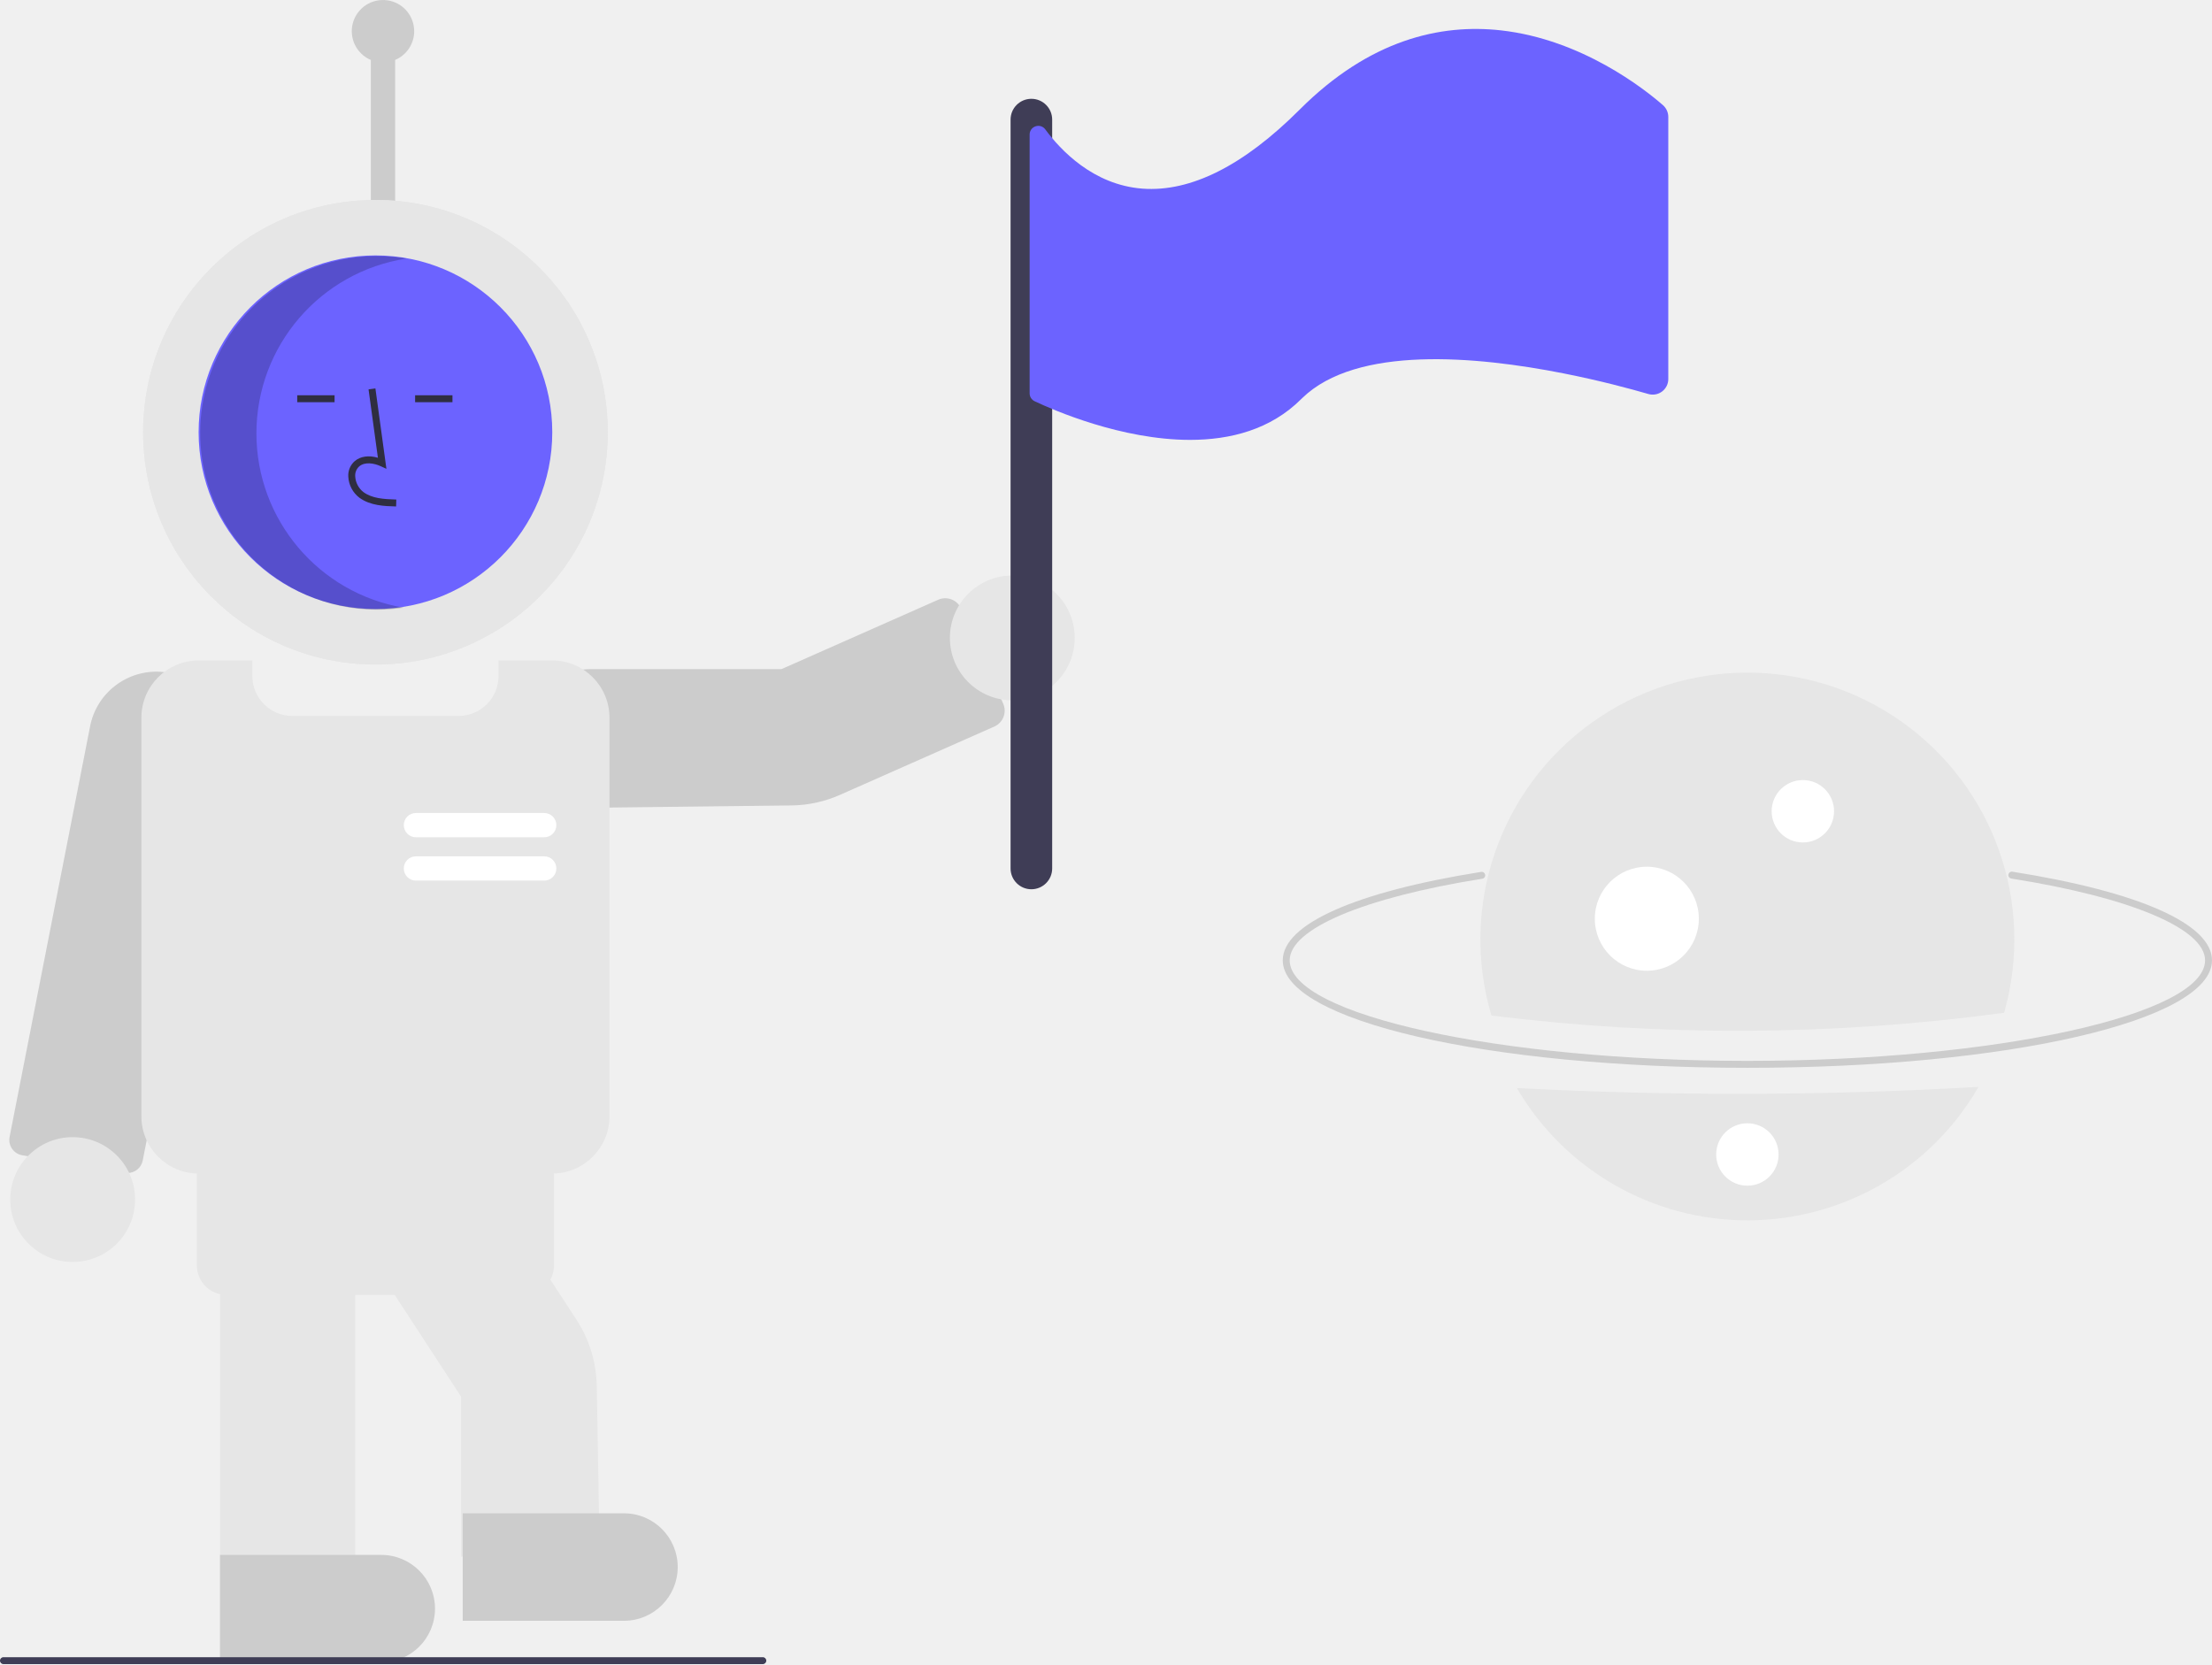
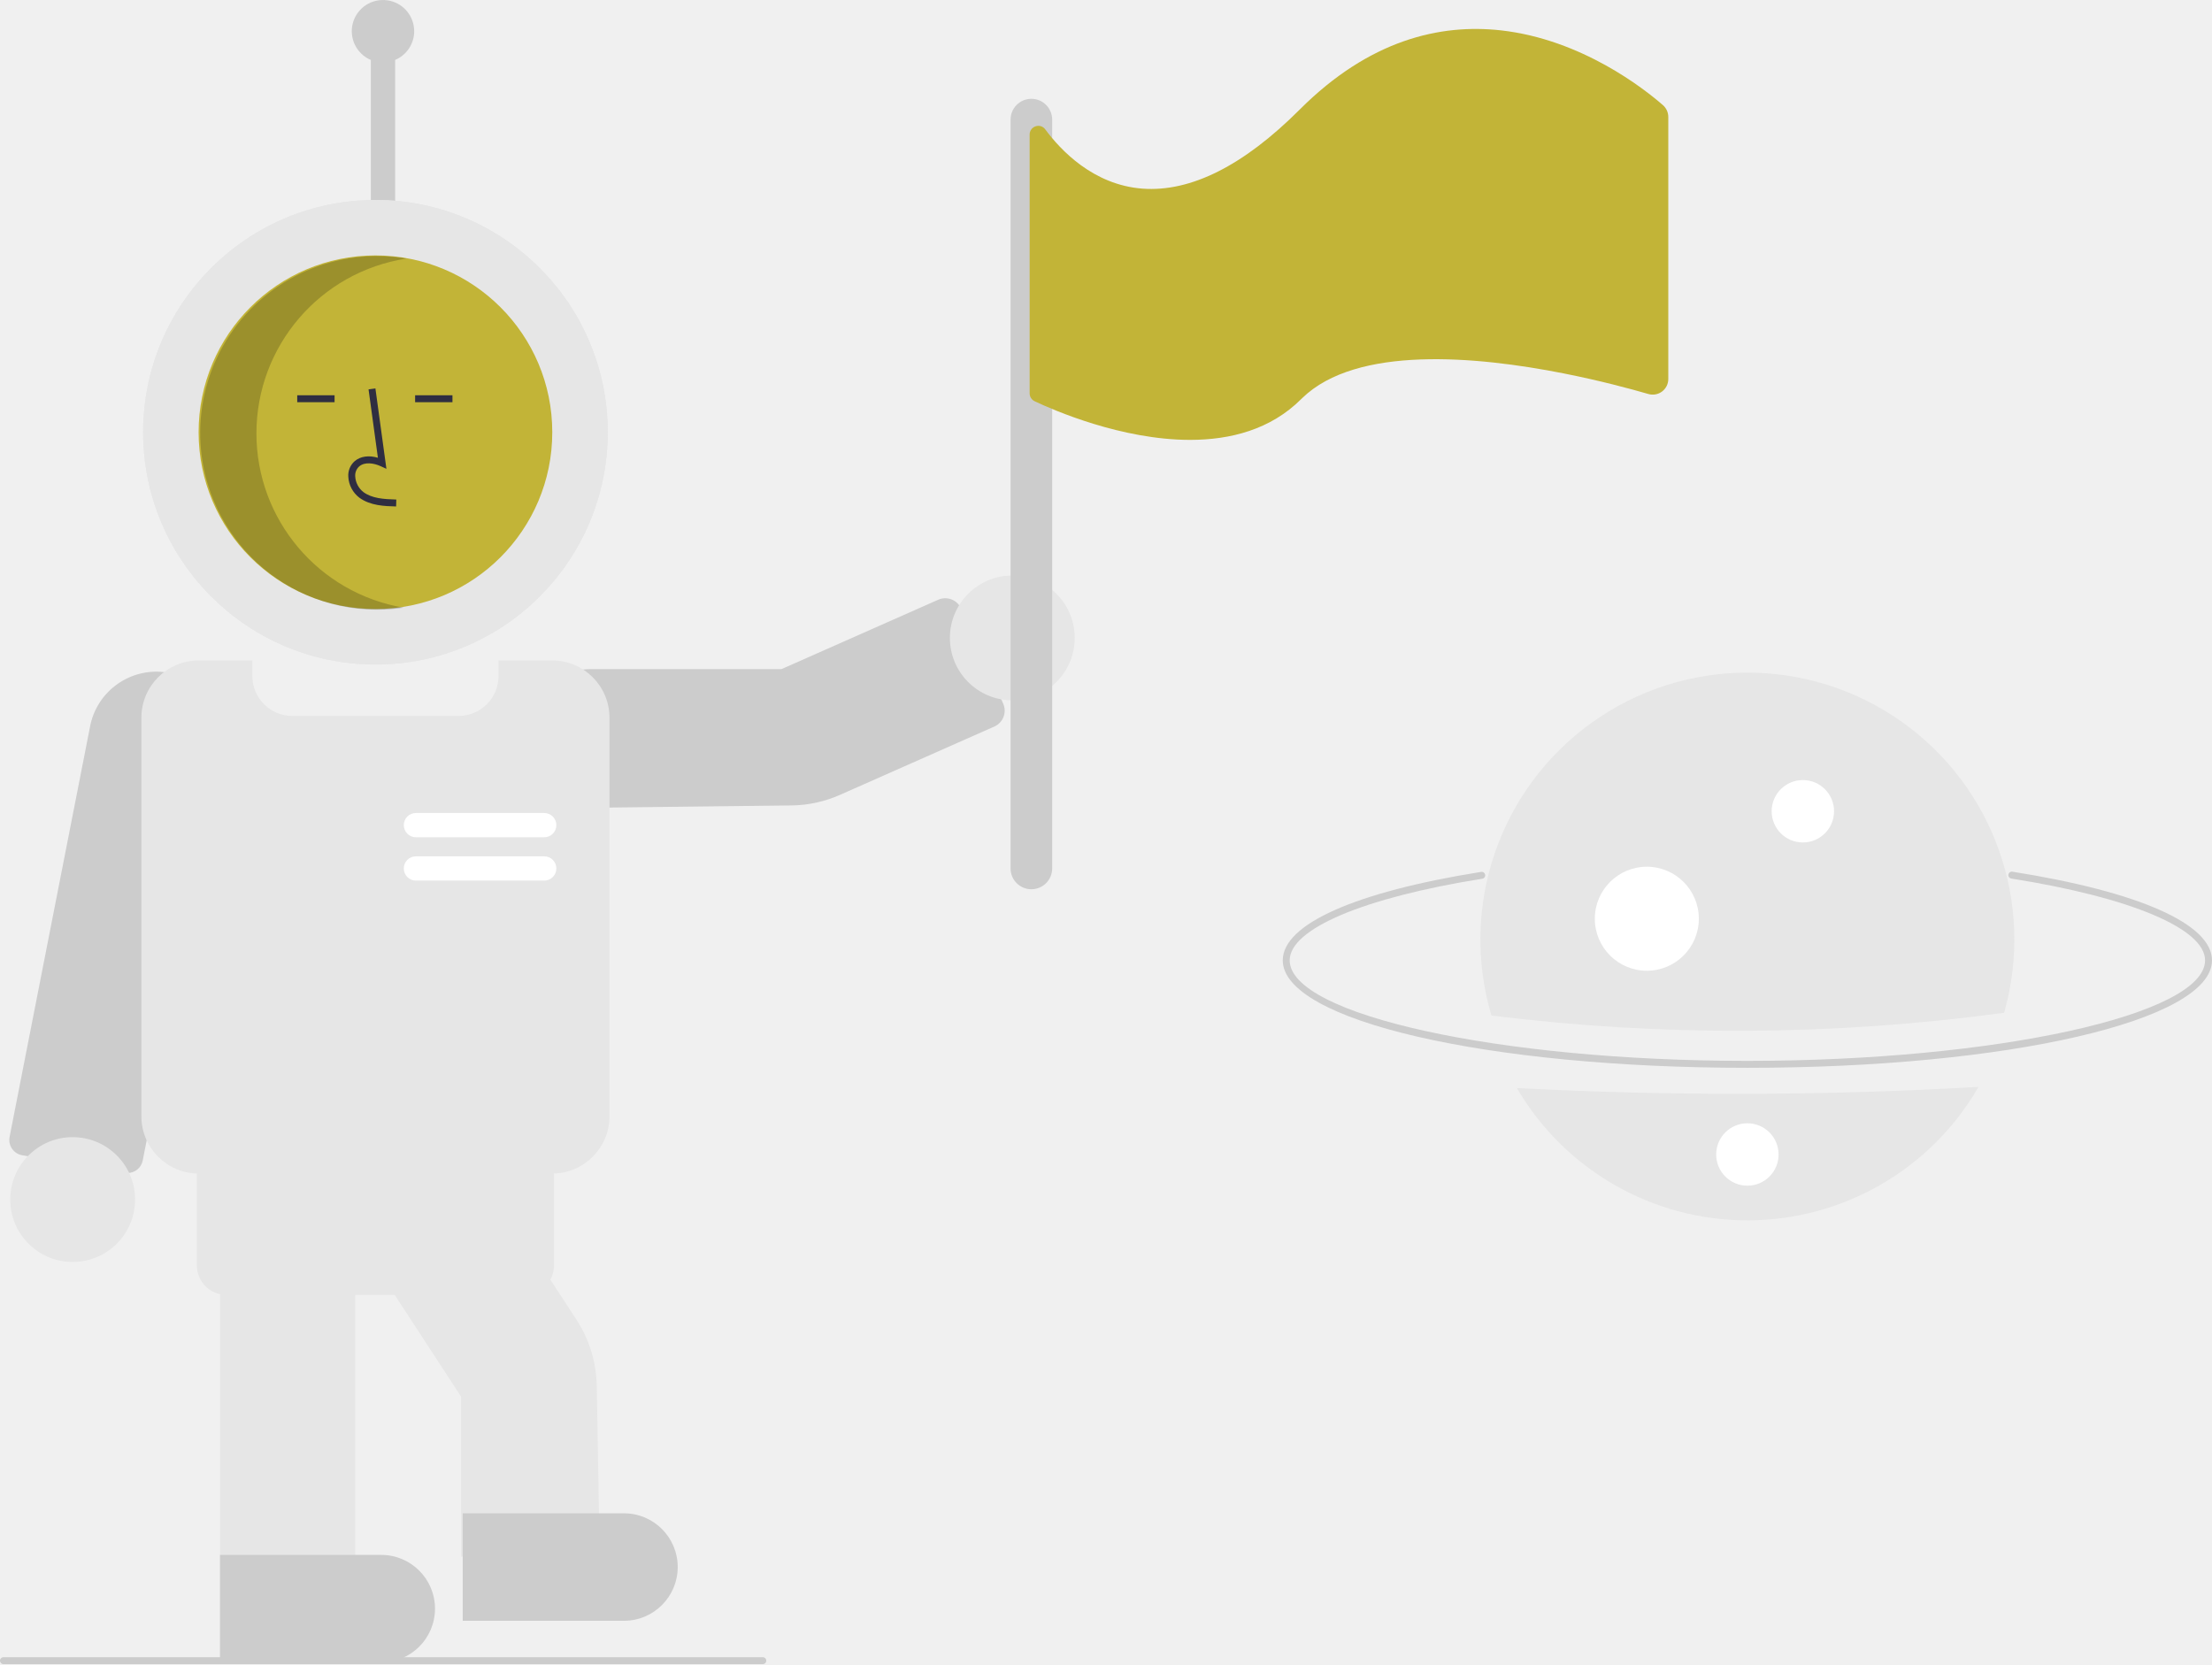
<svg xmlns="http://www.w3.org/2000/svg" data-name="Layer 1" width="637.957" height="480" viewBox="0 0 637.957 480">
  <path d="M784.978,518c-75.14,0-134-13.617-134-31,0-10.422,20.856-19.721,57.22-25.511a1,1,0,1,1,.314,1.975C674.258,468.919,652.978,477.938,652.978,487c0,15.72,60.448,29,132,29s132-13.28,132-29c0-9.101-21.416-18.141-55.89-23.593a1,1,0,0,1,.312-1.976c36.591,5.787,57.577,15.106,57.577,25.568C918.978,504.383,860.118,518,784.978,518Z" transform="translate(-281.0217 -210)" fill="#ccc" />
  <path d="M718.5,523.838a76.983,76.983,0,0,0,133.15-.336A1211.979,1211.979,0,0,1,718.5,523.838Z" transform="translate(-281.0217 -210)" fill="#e6e6e6" />
  <path d="M859.02,502.123a76.997,76.997,0,1,0-147.857.799A572.233,572.233,0,0,0,859.02,502.123Z" transform="translate(-281.0217 -210)" fill="#e6e6e6" />
  <path d="M400.478,219a9,9,0,1,0-12.5,8.294V274h7V227.294A9.002,9.002,0,0,0,400.478,219Z" transform="translate(-281.0217 -210)" fill="#ccc" />
  <path d="M450.981,443h-.003a20.021,20.021,0,0,1-19.986-20.771c.401-10.603,9.581-19.229,20.464-19.229h54.945l45.212-20.015a5.007,5.007,0,0,1,6.596,2.547l12.144,27.433a5.006,5.006,0,0,1-2.548,6.596L523.275,439.274a35.4,35.4,0,0,1-14.002,3.046Z" transform="translate(-281.0217 -210)" fill="#ccc" />
  <path d="M317.795,548.343a4.595,4.595,0,0,1-.778-.066L287.448,543.23h0a4.499,4.499,0,0,1-3.659-5.301l23.146-118.051a19.5,19.5,0,0,1,38.442,6.572L322.191,544.707A4.47,4.47,0,0,1,317.795,548.343Z" transform="translate(-281.0217 -210)" fill="#ccc" />
  <circle cx="20.957" cy="346" r="18" fill="#e6e6e6" />
  <circle cx="108.28" cy="124.677" r="67" fill="#e6e6e6" />
  <circle cx="108.28" cy="124.677" r="67" fill="#e6e6e6" />
-   <circle cx="108.28" cy="124.677" r="51" fill="#6c63ff" />
+   <circle cx="108.28" cy="124.677" r="51" fill="#C2B437" />
  <path d="M395.264,356.086c-3.306-.092-7.42-.207-10.59-2.522a8.133,8.133,0,0,1-3.2-6.073,5.471,5.471,0,0,1,1.86-4.493c1.656-1.399,4.073-1.727,6.678-.961L387.313,322.311l1.981-.271,3.173,23.19-1.655-.759c-1.918-.88-4.552-1.328-6.188.055a3.515,3.515,0,0,0-1.153,2.896,6.147,6.147,0,0,0,2.381,4.528c2.467,1.802,5.746,2.034,9.466,2.138Z" transform="translate(-281.0217 -210)" fill="#2f2e41" />
  <rect x="85.721" y="114.012" width="10.772" height="2" fill="#2f2e41" />
  <rect x="119.721" y="114.012" width="10.772" height="2" fill="#2f2e41" />
  <path d="M354.978,335a51.011,51.011,0,0,1,43.268-50.417A50.994,50.994,0,1,0,397.443,385.275,51.004,51.004,0,0,1,354.978,335Z" transform="translate(-281.0217 -210)" opacity="0.2" />
  <path d="M440.301,548.5h-102a16.519,16.519,0,0,1-16.5-16.5V417a16.519,16.519,0,0,1,16.5-16.5h15.5V405a11.513,11.513,0,0,0,11.5,11.5h48a11.513,11.513,0,0,0,11.5-11.5v-4.5h15.5a16.519,16.519,0,0,1,16.5,16.5V532A16.519,16.519,0,0,1,440.301,548.5Z" transform="translate(-281.0217 -210)" fill="#e6e6e6" />
  <path d="M453.987,659H413.978V612.811l-52.251-80.116,33.504-21.851,52.022,79.768a36.189,36.189,0,0,1,5.879,19.165Z" transform="translate(-281.0217 -210)" fill="#e6e6e6" />
  <path d="M383.478,689.5h-39v-117h39Z" transform="translate(-281.0217 -210)" fill="#e6e6e6" />
  <path d="M432.301,583.5h-86a8.51,8.51,0,0,1-8.5-8.5V543a8.51,8.51,0,0,1,8.5-8.5h86a8.51,8.51,0,0,1,8.5,8.5v32A8.51,8.51,0,0,1,432.301,583.5Z" transform="translate(-281.0217 -210)" fill="#e6e6e6" />
  <path d="M460.978,677.5h-46.5v-31h46.5a15.5,15.5,0,0,1,0,31Z" transform="translate(-281.0217 -210)" fill="#ccc" />
  <path d="M390.978,689.5h-46.5v-31h46.5a15.5,15.5,0,0,1,0,31Z" transform="translate(-281.0217 -210)" fill="#ccc" />
  <path d="M437.978,451.5h-37a3.5,3.5,0,0,1,0-7h37a3.5,3.5,0,0,1,0,7Z" transform="translate(-281.0217 -210)" fill="#fff" />
  <path d="M437.978,464h-37a3.5,3.5,0,0,1,0-7h37a3.5,3.5,0,0,1,0,7Z" transform="translate(-281.0217 -210)" fill="#fff" />
-   <path d="M501.022,690h-219a1,1,0,0,1,0-2h219a1,1,0,1,1,0,2Z" transform="translate(-281.0217 -210)" fill="#3f3d56" />
+   <path d="M501.022,690h-219a1,1,0,0,1,0-2h219a1,1,0,1,1,0,2Z" transform="translate(-281.0217 -210)" fill="#CCCCCC" />
  <circle cx="291.957" cy="184" r="18" fill="#e6e6e6" />
-   <path d="M578.478,466.5a6.007,6.007,0,0,1-6-6v-216a6,6,0,0,1,12,0v216A6.007,6.007,0,0,1,578.478,466.5Z" transform="translate(-281.0217 -210)" fill="#3f3d56" />
-   <path d="M760.639,240.34c-5.27-4.61-23.37-18.96-46.72-21.58-17.47-1.95-37.88,2.66-58.05,22.84-16.18,16.18-31.44,23.85-45.36,22.81-14.21-1.07-23.66-11.17-28.03-17.1a2.443,2.443,0,0,0-2.77-.88,2.47,2.47,0,0,0-1.73,2.38v74.66a2.509,2.509,0,0,0,1.43,2.26c5.45,2.58,25.08,11.15,44.84,11.15,11.59,0,23.24-2.95,32.08-11.8.09-.09.17-.17.26-.25,15.66-15.24,50.18-12.11,75.37-7.13,10.42,2.06,19.24,4.43,24.47,5.95a4.493,4.493,0,0,0,5.74-4.32v-75.6A4.513,4.513,0,0,0,760.639,240.34Z" transform="translate(-281.0217 -210)" fill="#6c63ff" />
+   <path d="M578.478,466.5a6.007,6.007,0,0,1-6-6v-216a6,6,0,0,1,12,0v216A6.007,6.007,0,0,1,578.478,466.5Z" transform="translate(-281.0217 -210)" fill="#CCCCCC" />
+   <path d="M760.639,240.34c-5.27-4.61-23.37-18.96-46.72-21.58-17.47-1.95-37.88,2.66-58.05,22.84-16.18,16.18-31.44,23.85-45.36,22.81-14.21-1.07-23.66-11.17-28.03-17.1a2.443,2.443,0,0,0-2.77-.88,2.47,2.47,0,0,0-1.73,2.38v74.66a2.509,2.509,0,0,0,1.43,2.26c5.45,2.58,25.08,11.15,44.84,11.15,11.59,0,23.24-2.95,32.08-11.8.09-.09.17-.17.26-.25,15.66-15.24,50.18-12.11,75.37-7.13,10.42,2.06,19.24,4.43,24.47,5.95a4.493,4.493,0,0,0,5.74-4.32v-75.6A4.513,4.513,0,0,0,760.639,240.34Z" transform="translate(-281.0217 -210)" fill="#C2B437" />
  <circle cx="519.957" cy="234" r="9" fill="#fff" />
  <circle cx="503.957" cy="333" r="9" fill="#fff" />
  <circle cx="474.957" cy="265" r="15" fill="#fff" />
</svg>
